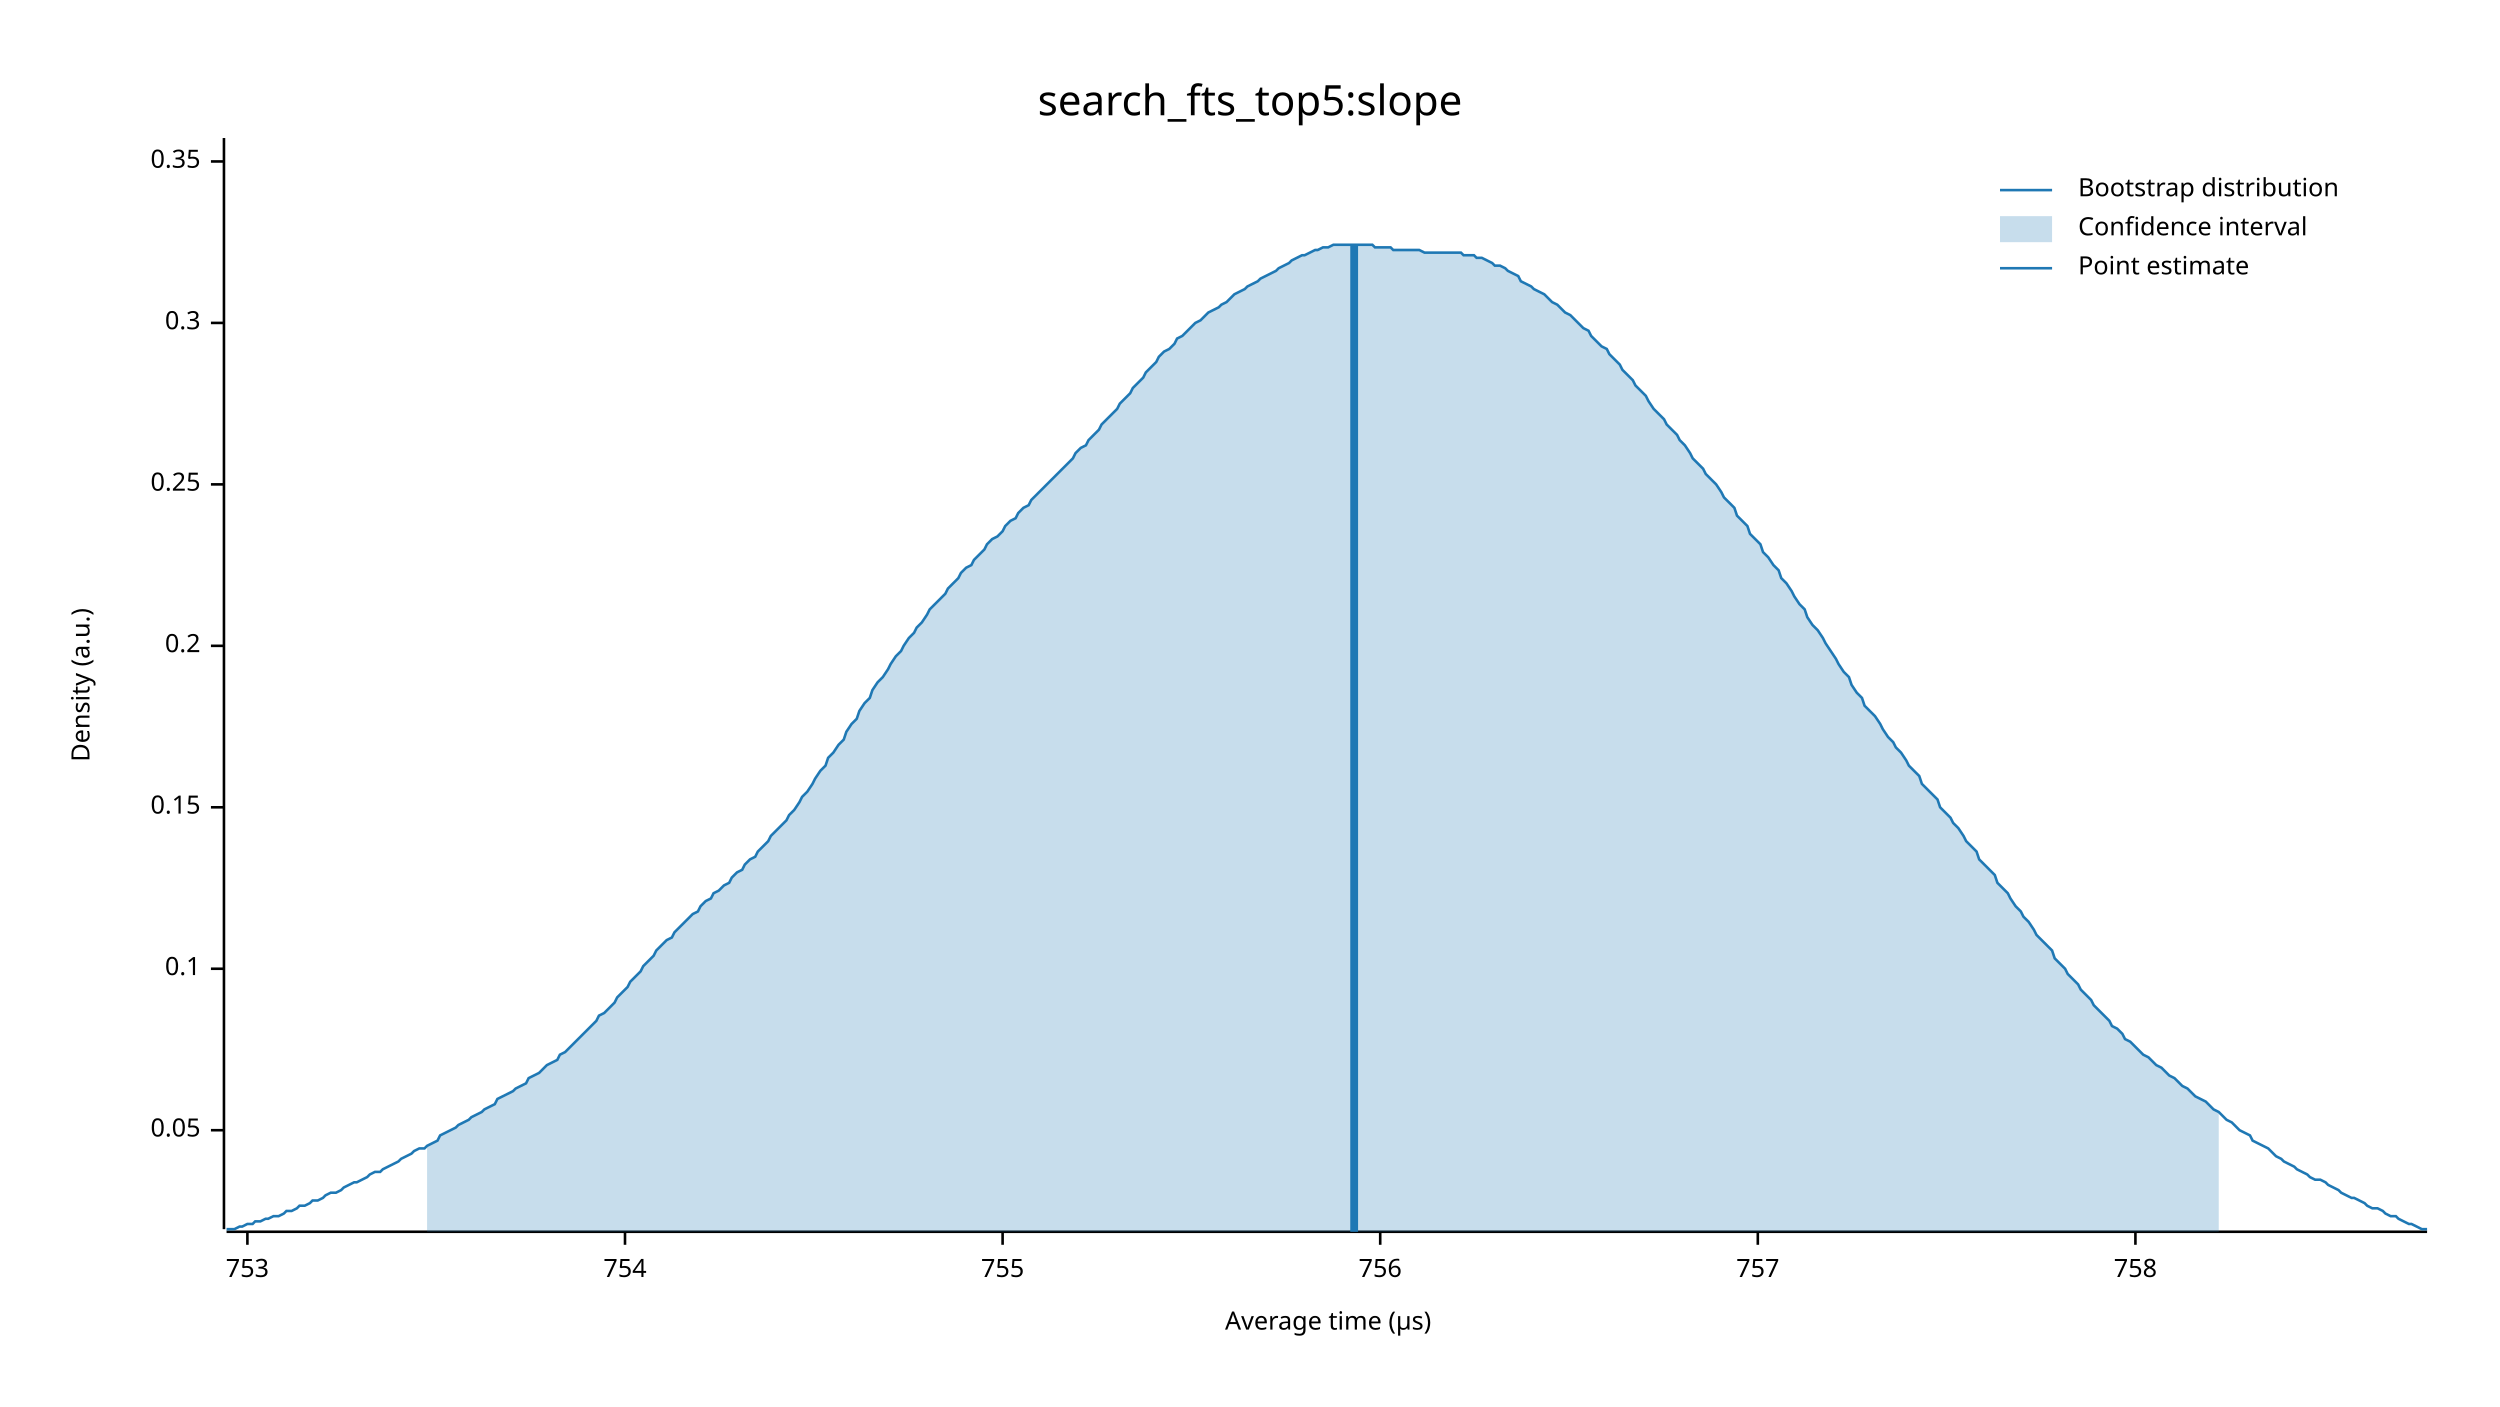
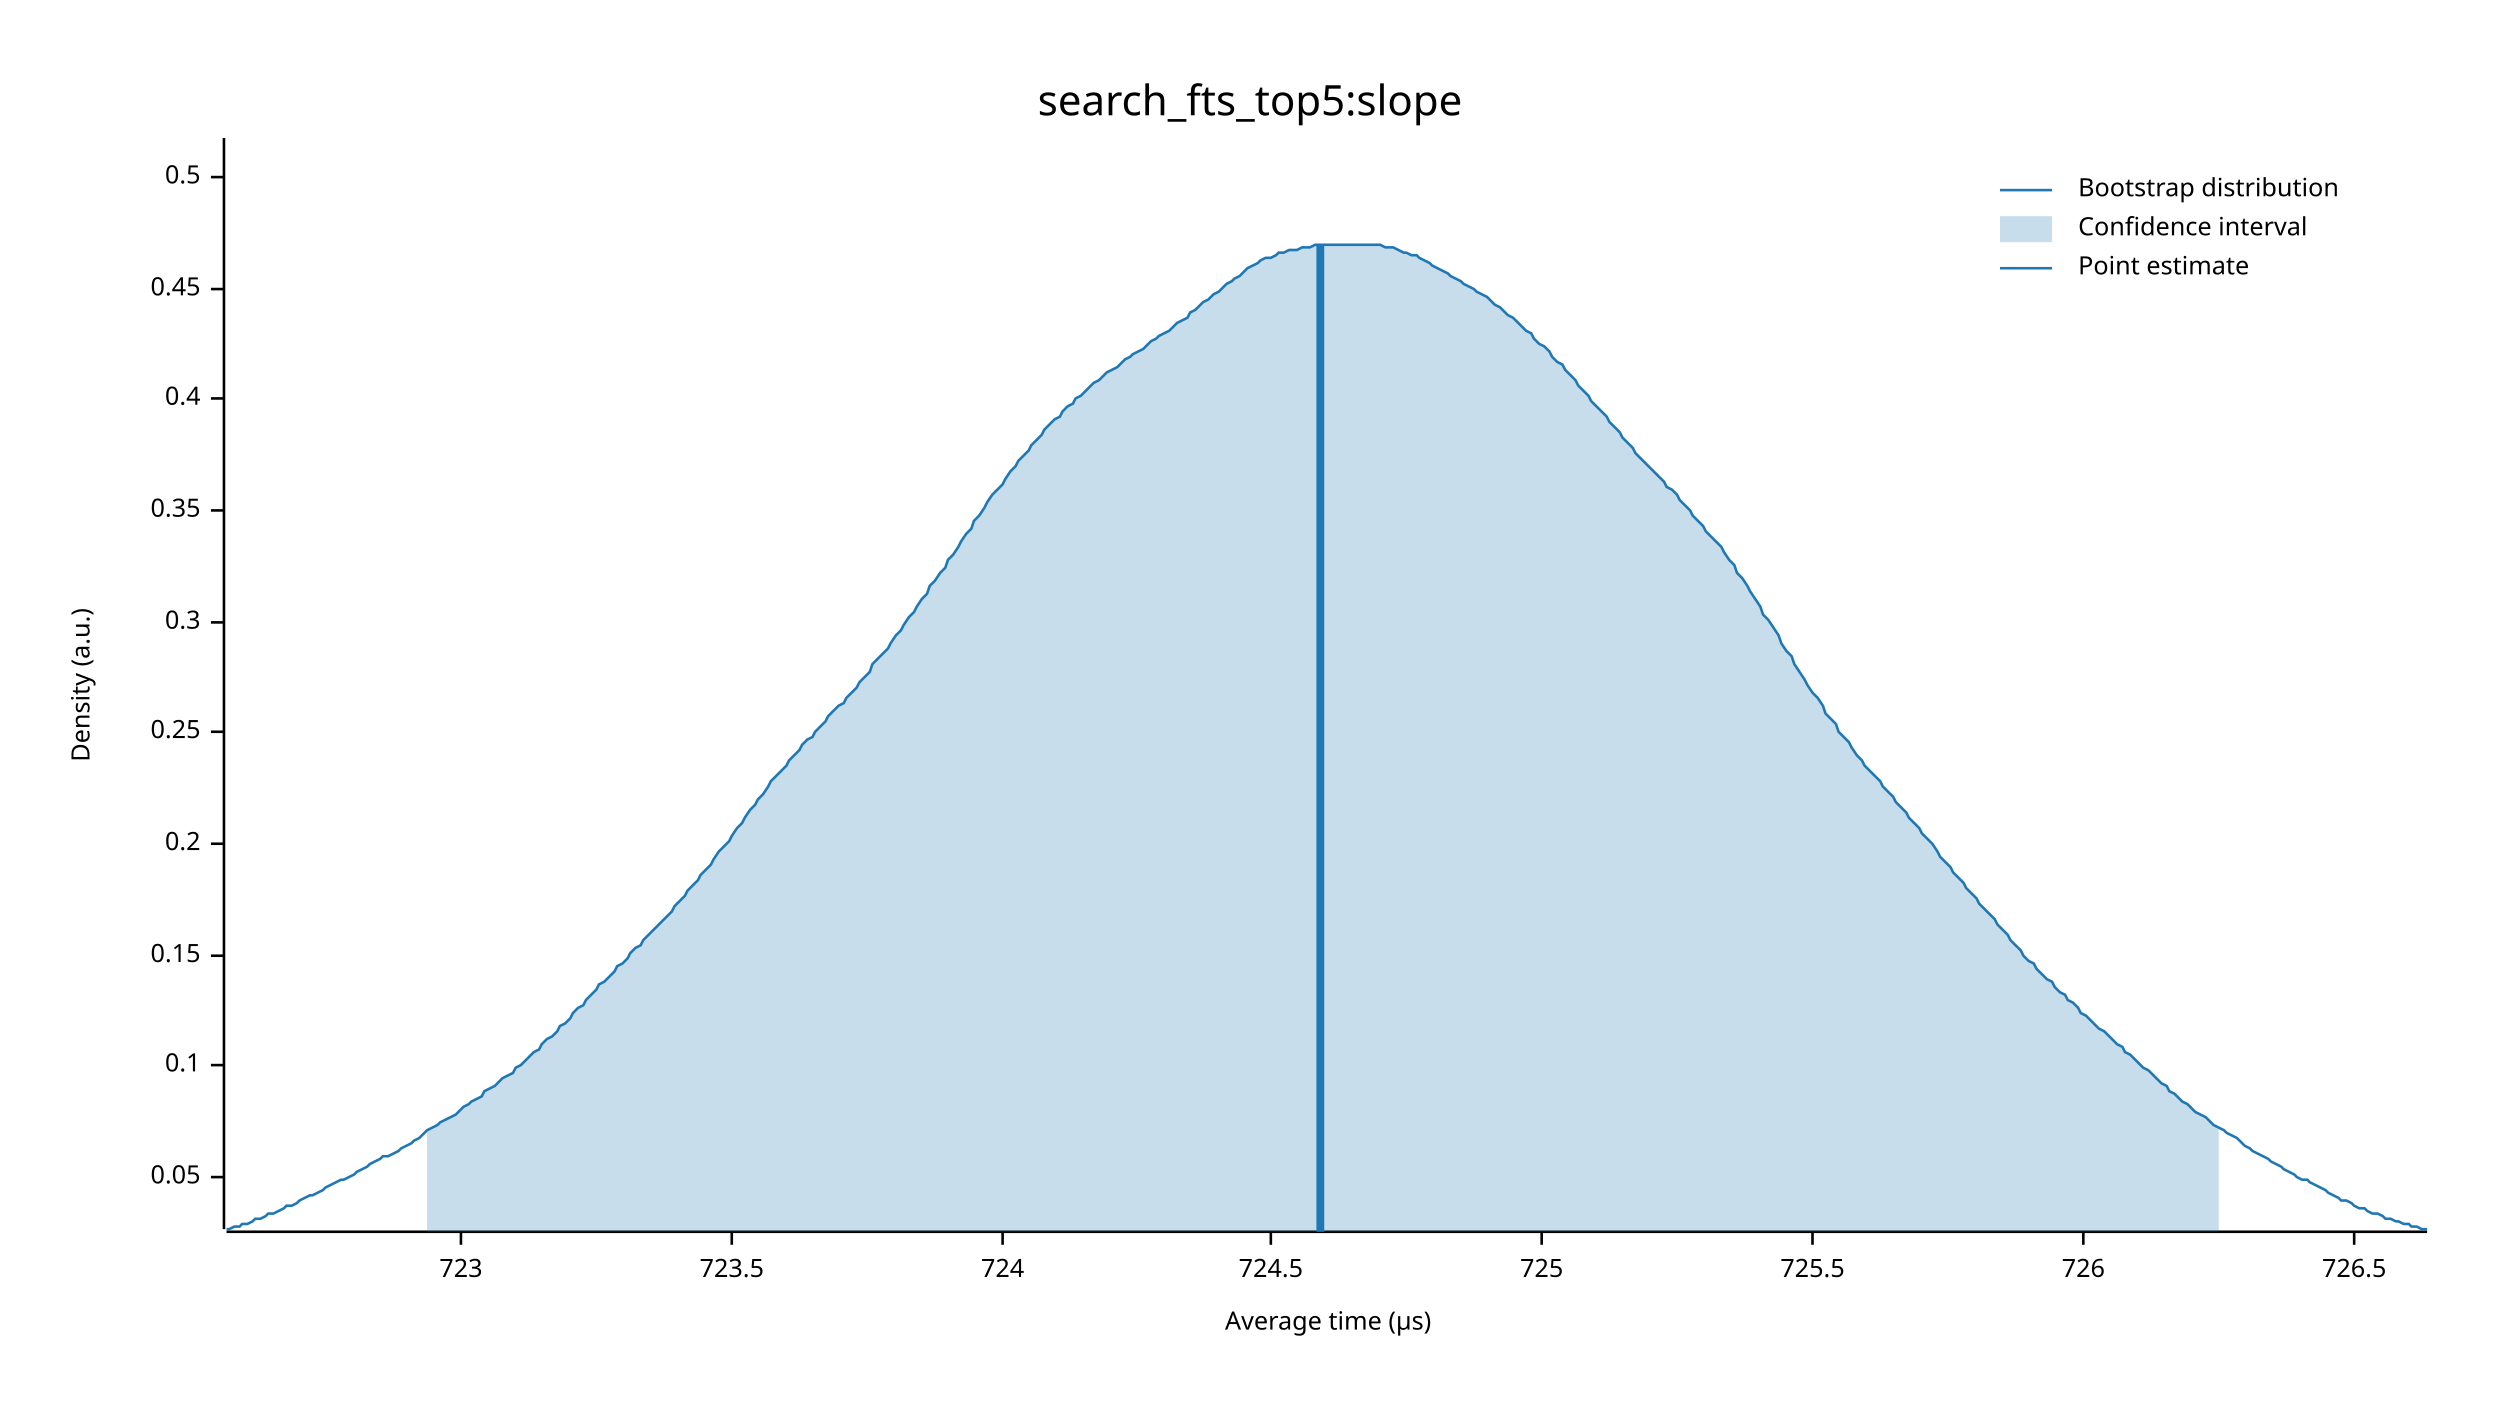
<svg xmlns="http://www.w3.org/2000/svg" width="960" height="540" viewBox="0 0 960 540">
  <text x="480" y="32" dy="0.76em" text-anchor="middle" font-family="sans-serif" font-size="16.129" opacity="1" fill="#000000">
search_fts_top5:slope
</text>
  <text x="27" y="263" dy="0.76em" text-anchor="middle" font-family="sans-serif" font-size="9.677" opacity="1" fill="#000000" transform="rotate(270, 27, 263)">
Density (a.u.)
</text>
  <text x="510" y="513" dy="-0.5ex" text-anchor="middle" font-family="sans-serif" font-size="9.677" opacity="1" fill="#000000">
Average time (µs)
</text>
  <polyline fill="none" opacity="1" stroke="#000000" stroke-width="1" points="86,53 86,472 " />
-   <text x="77" y="434" dy="0.5ex" text-anchor="end" font-family="sans-serif" font-size="9.677" opacity="1" fill="#000000">
+   <text x="77" y="452" dy="0.5ex" text-anchor="end" font-family="sans-serif" font-size="9.677" opacity="1" fill="#000000">
0.05
</text>
-   <polyline fill="none" opacity="1" stroke="#000000" stroke-width="1" points="81,434 86,434 " />
-   <text x="77" y="372" dy="0.5ex" text-anchor="end" font-family="sans-serif" font-size="9.677" opacity="1" fill="#000000">
+   <polyline fill="none" opacity="1" stroke="#000000" stroke-width="1" points="81,452 86,452 " />
+   <text x="77" y="409" dy="0.5ex" text-anchor="end" font-family="sans-serif" font-size="9.677" opacity="1" fill="#000000">
0.1
</text>
-   <polyline fill="none" opacity="1" stroke="#000000" stroke-width="1" points="81,372 86,372 " />
-   <text x="77" y="310" dy="0.5ex" text-anchor="end" font-family="sans-serif" font-size="9.677" opacity="1" fill="#000000">
+   <polyline fill="none" opacity="1" stroke="#000000" stroke-width="1" points="81,409 86,409 " />
+   <text x="77" y="367" dy="0.5ex" text-anchor="end" font-family="sans-serif" font-size="9.677" opacity="1" fill="#000000">
0.15
</text>
-   <polyline fill="none" opacity="1" stroke="#000000" stroke-width="1" points="81,310 86,310 " />
-   <text x="77" y="248" dy="0.5ex" text-anchor="end" font-family="sans-serif" font-size="9.677" opacity="1" fill="#000000">
+   <polyline fill="none" opacity="1" stroke="#000000" stroke-width="1" points="81,367 86,367 " />
+   <text x="77" y="324" dy="0.5ex" text-anchor="end" font-family="sans-serif" font-size="9.677" opacity="1" fill="#000000">
0.2
</text>
-   <polyline fill="none" opacity="1" stroke="#000000" stroke-width="1" points="81,248 86,248 " />
-   <text x="77" y="186" dy="0.5ex" text-anchor="end" font-family="sans-serif" font-size="9.677" opacity="1" fill="#000000">
+   <polyline fill="none" opacity="1" stroke="#000000" stroke-width="1" points="81,324 86,324 " />
+   <text x="77" y="281" dy="0.5ex" text-anchor="end" font-family="sans-serif" font-size="9.677" opacity="1" fill="#000000">
0.25
</text>
-   <polyline fill="none" opacity="1" stroke="#000000" stroke-width="1" points="81,186 86,186 " />
-   <text x="77" y="124" dy="0.5ex" text-anchor="end" font-family="sans-serif" font-size="9.677" opacity="1" fill="#000000">
+   <polyline fill="none" opacity="1" stroke="#000000" stroke-width="1" points="81,281 86,281 " />
+   <text x="77" y="239" dy="0.5ex" text-anchor="end" font-family="sans-serif" font-size="9.677" opacity="1" fill="#000000">
0.3
</text>
-   <polyline fill="none" opacity="1" stroke="#000000" stroke-width="1" points="81,124 86,124 " />
-   <text x="77" y="62" dy="0.5ex" text-anchor="end" font-family="sans-serif" font-size="9.677" opacity="1" fill="#000000">
+   <polyline fill="none" opacity="1" stroke="#000000" stroke-width="1" points="81,239 86,239 " />
+   <text x="77" y="196" dy="0.5ex" text-anchor="end" font-family="sans-serif" font-size="9.677" opacity="1" fill="#000000">
0.35
</text>
-   <polyline fill="none" opacity="1" stroke="#000000" stroke-width="1" points="81,62 86,62 " />
+   <polyline fill="none" opacity="1" stroke="#000000" stroke-width="1" points="81,196 86,196 " />
+   <text x="77" y="153" dy="0.5ex" text-anchor="end" font-family="sans-serif" font-size="9.677" opacity="1" fill="#000000">
+ 0.4
+ </text>
+   <polyline fill="none" opacity="1" stroke="#000000" stroke-width="1" points="81,153 86,153 " />
+   <text x="77" y="111" dy="0.5ex" text-anchor="end" font-family="sans-serif" font-size="9.677" opacity="1" fill="#000000">
+ 0.45
+ </text>
+   <polyline fill="none" opacity="1" stroke="#000000" stroke-width="1" points="81,111 86,111 " />
+   <text x="77" y="68" dy="0.5ex" text-anchor="end" font-family="sans-serif" font-size="9.677" opacity="1" fill="#000000">
+ 0.5
+ </text>
+   <polyline fill="none" opacity="1" stroke="#000000" stroke-width="1" points="81,68 86,68 " />
  <polyline fill="none" opacity="1" stroke="#000000" stroke-width="1" points="87,473 932,473 " />
-   <text x="95" y="483" dy="0.76em" text-anchor="middle" font-family="sans-serif" font-size="9.677" opacity="1" fill="#000000">
- 753
+   <text x="177" y="483" dy="0.76em" text-anchor="middle" font-family="sans-serif" font-size="9.677" opacity="1" fill="#000000">
+ 723
</text>
-   <polyline fill="none" opacity="1" stroke="#000000" stroke-width="1" points="95,473 95,478 " />
-   <text x="240" y="483" dy="0.76em" text-anchor="middle" font-family="sans-serif" font-size="9.677" opacity="1" fill="#000000">
- 754
+   <polyline fill="none" opacity="1" stroke="#000000" stroke-width="1" points="177,473 177,478 " />
+   <text x="281" y="483" dy="0.76em" text-anchor="middle" font-family="sans-serif" font-size="9.677" opacity="1" fill="#000000">
+ 723.5
</text>
-   <polyline fill="none" opacity="1" stroke="#000000" stroke-width="1" points="240,473 240,478 " />
+   <polyline fill="none" opacity="1" stroke="#000000" stroke-width="1" points="281,473 281,478 " />
  <text x="385" y="483" dy="0.76em" text-anchor="middle" font-family="sans-serif" font-size="9.677" opacity="1" fill="#000000">
- 755
+ 724
</text>
  <polyline fill="none" opacity="1" stroke="#000000" stroke-width="1" points="385,473 385,478 " />
-   <text x="530" y="483" dy="0.76em" text-anchor="middle" font-family="sans-serif" font-size="9.677" opacity="1" fill="#000000">
- 756
+   <text x="488" y="483" dy="0.76em" text-anchor="middle" font-family="sans-serif" font-size="9.677" opacity="1" fill="#000000">
+ 724.5
</text>
-   <polyline fill="none" opacity="1" stroke="#000000" stroke-width="1" points="530,473 530,478 " />
-   <text x="675" y="483" dy="0.76em" text-anchor="middle" font-family="sans-serif" font-size="9.677" opacity="1" fill="#000000">
- 757
+   <polyline fill="none" opacity="1" stroke="#000000" stroke-width="1" points="488,473 488,478 " />
+   <text x="592" y="483" dy="0.76em" text-anchor="middle" font-family="sans-serif" font-size="9.677" opacity="1" fill="#000000">
+ 725
</text>
-   <polyline fill="none" opacity="1" stroke="#000000" stroke-width="1" points="675,473 675,478 " />
-   <text x="820" y="483" dy="0.76em" text-anchor="middle" font-family="sans-serif" font-size="9.677" opacity="1" fill="#000000">
- 758
+   <polyline fill="none" opacity="1" stroke="#000000" stroke-width="1" points="592,473 592,478 " />
+   <text x="696" y="483" dy="0.76em" text-anchor="middle" font-family="sans-serif" font-size="9.677" opacity="1" fill="#000000">
+ 725.5
</text>
-   <polyline fill="none" opacity="1" stroke="#000000" stroke-width="1" points="820,473 820,478 " />
-   <polyline fill="none" opacity="1" stroke="#1F78B4" stroke-width="1" points="87,472 88,472 90,472 92,471 93,471 95,470 97,470 98,469 100,469 102,468 103,468 105,467 107,467 109,466 110,465 112,465 114,464 115,463 117,463 119,462 120,461 122,461 124,460 125,459 127,458 129,458 131,457 132,456 134,455 136,454 137,454 139,453 141,452 142,451 144,450 146,450 147,449 149,448 151,447 153,446 154,445 156,444 158,443 159,442 161,441 163,441 164,440 166,439 168,438 169,436 171,435 173,434 175,433 176,432 178,431 180,430 181,429 183,428 185,427 186,426 188,425 190,424 191,422 193,421 195,420 197,419 198,418 200,417 202,416 203,414 205,413 207,412 208,411 210,409 212,408 214,407 215,405 217,404 219,402 220,401 222,399 224,397 225,396 227,394 229,392 230,390 232,389 234,387 236,385 237,383 239,381 241,379 242,377 244,375 246,373 247,371 249,369 251,367 252,365 254,363 256,361 258,360 259,358 261,356 263,354 264,353 266,351 268,350 269,348 271,346 273,345 274,343 276,342 278,340 280,339 281,337 283,335 285,334 286,332 288,330 290,329 291,327 293,325 295,323 296,321 298,319 300,317 302,315 303,313 305,311 307,308 308,306 310,304 312,301 313,299 315,296 317,294 318,291 320,289 322,286 324,284 325,281 327,278 329,276 330,273 332,270 334,268 335,265 337,262 339,260 341,257 342,255 344,252 346,250 347,248 349,245 351,243 352,241 354,239 356,236 357,234 359,232 361,230 363,228 364,226 366,224 368,222 369,220 371,218 373,217 374,215 376,213 378,211 379,209 381,207 383,206 385,204 386,202 388,200 390,199 391,197 393,195 395,194 396,192 398,190 400,188 401,187 403,185 405,183 407,181 408,180 410,178 412,176 413,174 415,172 417,171 418,169 420,167 422,165 423,163 425,161 427,159 429,157 430,155 432,153 434,151 435,149 437,147 439,145 440,143 442,141 444,139 445,137 447,135 449,134 451,132 452,130 454,129 456,127 457,126 459,124 461,123 462,122 464,120 466,119 468,118 469,117 471,116 473,114 474,113 476,112 478,111 479,110 481,109 483,108 484,107 486,106 488,105 490,104 491,103 493,102 495,101 496,100 498,99 500,98 501,98 503,97 505,96 506,96 508,95 510,95 512,94 513,94 515,94 517,94 518,94 520,94 522,94 523,94 525,94 527,94 528,95 530,95 532,95 534,95 535,96 537,96 539,96 540,96 542,96 544,96 545,96 547,97 549,97 550,97 552,97 554,97 556,97 557,97 559,97 561,97 562,98 564,98 566,98 567,99 569,99 571,100 573,101 574,102 576,102 578,103 579,104 581,105 583,106 584,108 586,109 588,110 589,111 591,112 593,113 595,115 596,116 598,117 600,119 601,120 603,121 605,123 606,124 608,126 610,127 611,129 613,131 615,133 617,134 618,136 620,138 622,140 623,142 625,144 627,146 628,148 630,150 632,152 633,154 635,157 637,159 639,161 640,163 642,165 644,167 645,169 647,171 649,174 650,176 652,178 654,180 655,182 657,184 659,186 661,189 662,191 664,193 666,195 667,198 669,200 671,202 672,205 674,207 676,209 677,212 679,214 681,217 683,219 684,222 686,224 688,227 689,229 691,232 693,234 694,237 696,240 698,242 700,245 701,247 703,250 705,253 706,255 708,258 710,260 711,263 713,266 715,268 716,271 718,273 720,275 722,278 723,280 725,283 727,285 728,287 730,289 732,292 733,294 735,296 737,298 738,301 740,303 742,305 744,307 745,310 747,312 749,314 750,316 752,318 754,321 755,323 757,325 759,327 760,330 762,332 764,334 766,336 767,339 769,341 771,343 772,345 774,348 776,350 777,352 779,354 781,357 782,359 784,361 786,363 788,365 789,368 791,370 793,372 794,374 796,376 798,378 799,380 801,382 803,384 804,386 806,388 808,390 810,392 811,394 813,395 815,397 816,399 818,400 820,402 821,403 823,405 825,406 827,408 828,409 830,410 832,412 833,413 835,414 837,416 838,417 840,418 842,420 843,421 845,422 847,423 849,425 850,426 852,427 854,429 855,430 857,431 859,433 860,434 862,435 864,436 865,438 867,439 869,440 871,441 872,442 874,444 876,445 877,446 879,447 881,448 882,449 884,450 886,451 887,452 889,453 891,453 893,454 894,455 896,456 898,457 899,458 901,459 903,460 904,460 906,461 908,462 909,463 911,464 913,464 915,465 916,466 918,467 920,467 921,468 923,469 925,470 926,470 928,471 930,472 932,472 " />
-   <polygon opacity="0.25" fill="#1F78B4" points="164,440 166,439 168,438 169,436 171,435 173,434 175,433 176,432 178,431 180,430 181,429 183,428 185,427 186,426 188,425 190,424 191,422 193,421 195,420 197,419 198,418 200,417 202,416 203,414 205,413 207,412 208,411 210,409 212,408 214,407 215,405 217,404 219,402 220,401 222,399 224,397 225,396 227,394 229,392 230,390 232,389 234,387 236,385 237,383 239,381 241,379 242,377 244,375 246,373 247,371 249,369 251,367 252,365 254,363 256,361 258,360 259,358 261,356 263,354 264,353 266,351 268,350 269,348 271,346 273,345 274,343 276,342 278,340 280,339 281,337 283,335 285,334 286,332 288,330 290,329 291,327 293,325 295,323 296,321 298,319 300,317 302,315 303,313 305,311 307,308 308,306 310,304 312,301 313,299 315,296 317,294 318,291 320,289 322,286 324,284 325,281 327,278 329,276 330,273 332,270 334,268 335,265 337,262 339,260 341,257 342,255 344,252 346,250 347,248 349,245 351,243 352,241 354,239 356,236 357,234 359,232 361,230 363,228 364,226 366,224 368,222 369,220 371,218 373,217 374,215 376,213 378,211 379,209 381,207 383,206 385,204 386,202 388,200 390,199 391,197 393,195 395,194 396,192 398,190 400,188 401,187 403,185 405,183 407,181 408,180 410,178 412,176 413,174 415,172 417,171 418,169 420,167 422,165 423,163 425,161 427,159 429,157 430,155 432,153 434,151 435,149 437,147 439,145 440,143 442,141 444,139 445,137 447,135 449,134 451,132 452,130 454,129 456,127 457,126 459,124 461,123 462,122 464,120 466,119 468,118 469,117 471,116 473,114 474,113 476,112 478,111 479,110 481,109 483,108 484,107 486,106 488,105 490,104 491,103 493,102 495,101 496,100 498,99 500,98 501,98 503,97 505,96 506,96 508,95 510,95 512,94 513,94 515,94 517,94 518,94 520,94 522,94 523,94 525,94 527,94 528,95 530,95 532,95 534,95 535,96 537,96 539,96 540,96 542,96 544,96 545,96 547,97 549,97 550,97 552,97 554,97 556,97 557,97 559,97 561,97 562,98 564,98 566,98 567,99 569,99 571,100 573,101 574,102 576,102 578,103 579,104 581,105 583,106 584,108 586,109 588,110 589,111 591,112 593,113 595,115 596,116 598,117 600,119 601,120 603,121 605,123 606,124 608,126 610,127 611,129 613,131 615,133 617,134 618,136 620,138 622,140 623,142 625,144 627,146 628,148 630,150 632,152 633,154 635,157 637,159 639,161 640,163 642,165 644,167 645,169 647,171 649,174 650,176 652,178 654,180 655,182 657,184 659,186 661,189 662,191 664,193 666,195 667,198 669,200 671,202 672,205 674,207 676,209 677,212 679,214 681,217 683,219 684,222 686,224 688,227 689,229 691,232 693,234 694,237 696,240 698,242 700,245 701,247 703,250 705,253 706,255 708,258 710,260 711,263 713,266 715,268 716,271 718,273 720,275 722,278 723,280 725,283 727,285 728,287 730,289 732,292 733,294 735,296 737,298 738,301 740,303 742,305 744,307 745,310 747,312 749,314 750,316 752,318 754,321 755,323 757,325 759,327 760,330 762,332 764,334 766,336 767,339 769,341 771,343 772,345 774,348 776,350 777,352 779,354 781,357 782,359 784,361 786,363 788,365 789,368 791,370 793,372 794,374 796,376 798,378 799,380 801,382 803,384 804,386 806,388 808,390 810,392 811,394 813,395 815,397 816,399 818,400 820,402 821,403 823,405 825,406 827,408 828,409 830,410 832,412 833,413 835,414 837,416 838,417 840,418 842,420 843,421 845,422 847,423 849,425 850,426 852,427 852,473 164,473 " />
-   <polyline fill="none" opacity="1" stroke="#1F78B4" stroke-width="3" points="520,473 520,94 " />
+   <polyline fill="none" opacity="1" stroke="#000000" stroke-width="1" points="696,473 696,478 " />
+   <text x="800" y="483" dy="0.76em" text-anchor="middle" font-family="sans-serif" font-size="9.677" opacity="1" fill="#000000">
+ 726
+ </text>
+   <polyline fill="none" opacity="1" stroke="#000000" stroke-width="1" points="800,473 800,478 " />
+   <text x="904" y="483" dy="0.76em" text-anchor="middle" font-family="sans-serif" font-size="9.677" opacity="1" fill="#000000">
+ 726.5
+ </text>
+   <polyline fill="none" opacity="1" stroke="#000000" stroke-width="1" points="904,473 904,478 " />
+   <polyline fill="none" opacity="1" stroke="#1F78B4" stroke-width="1" points="87,472 88,472 90,471 92,471 93,470 95,470 97,469 98,468 100,468 102,467 103,466 105,466 107,465 109,464 110,463 112,463 114,462 115,461 117,460 119,459 120,459 122,458 124,457 125,456 127,455 129,454 131,453 132,453 134,452 136,451 137,450 139,449 141,448 142,447 144,446 146,445 147,444 149,444 151,443 153,442 154,441 156,440 158,439 159,438 161,437 163,435 164,434 166,433 168,432 169,431 171,430 173,429 175,428 176,427 178,425 180,424 181,423 183,422 185,421 186,419 188,418 190,417 191,416 193,414 195,413 197,412 198,410 200,409 202,407 203,406 205,404 207,403 208,401 210,399 212,398 214,396 215,394 217,393 219,391 220,389 222,387 224,386 225,384 227,382 229,380 230,378 232,377 234,375 236,373 237,371 239,370 241,368 242,366 244,364 246,363 247,361 249,359 251,357 252,356 254,354 256,352 258,350 259,348 261,346 263,344 264,342 266,340 268,338 269,336 271,334 273,332 274,330 276,327 278,325 280,323 281,321 283,318 285,316 286,314 288,311 290,309 291,307 293,305 295,302 296,300 298,298 300,296 302,294 303,292 305,290 307,288 308,286 310,284 312,283 313,281 315,279 317,277 318,275 320,273 322,271 324,270 325,268 327,266 329,264 330,262 332,260 334,258 335,255 337,253 339,251 341,249 342,247 344,244 346,242 347,240 349,237 351,235 352,233 354,230 356,228 357,225 359,223 361,220 363,218 364,215 366,213 368,210 369,208 371,205 373,203 374,200 376,198 378,195 379,193 381,190 383,188 385,186 386,184 388,181 390,179 391,177 393,175 395,173 396,171 398,169 400,167 401,165 403,163 405,161 407,160 408,158 410,156 412,155 413,153 415,152 417,150 418,149 420,147 422,146 423,145 425,143 427,142 429,141 430,140 432,138 434,137 435,136 437,135 439,134 440,133 442,131 444,130 445,129 447,128 449,127 451,125 452,124 454,123 456,122 457,120 459,119 461,117 462,116 464,115 466,113 468,112 469,111 471,109 473,108 474,107 476,106 478,104 479,103 481,102 483,101 484,100 486,99 488,99 490,98 491,97 493,97 495,96 496,96 498,96 500,95 501,95 503,95 505,94 506,94 508,94 510,94 512,94 513,94 515,94 517,94 518,94 520,94 522,94 523,94 525,94 527,94 528,94 530,94 532,95 534,95 535,95 537,96 539,97 540,97 542,98 544,98 545,99 547,100 549,101 550,102 552,103 554,104 556,105 557,106 559,107 561,108 562,109 564,110 566,111 567,112 569,113 571,114 573,116 574,117 576,118 578,120 579,121 581,122 583,124 584,125 586,127 588,128 589,130 591,132 593,133 595,135 596,137 598,139 600,140 601,142 603,144 605,146 606,148 608,150 610,152 611,154 613,156 615,158 617,160 618,162 620,164 622,166 623,168 625,170 627,172 628,174 630,176 632,178 633,179 635,181 637,183 639,185 640,187 642,188 644,190 645,192 647,194 649,196 650,198 652,200 654,202 655,204 657,206 659,208 661,210 662,212 664,215 666,217 667,220 669,222 671,225 672,227 674,230 676,233 677,236 679,238 681,241 683,244 684,247 686,250 688,252 689,255 691,258 693,261 694,263 696,266 698,268 700,271 701,274 703,276 705,278 706,281 708,283 710,285 711,287 713,290 715,292 716,294 718,296 720,298 722,300 723,302 725,304 727,306 728,308 730,310 732,312 733,314 735,316 737,318 738,320 740,322 742,324 744,327 745,329 747,331 749,333 750,335 752,337 754,339 755,341 757,343 759,345 760,347 762,349 764,351 766,353 767,355 769,357 771,359 772,361 774,363 776,365 777,367 779,369 781,370 782,372 784,374 786,376 788,377 789,379 791,381 793,382 794,384 796,385 798,387 799,389 801,390 803,392 804,393 806,395 808,396 810,398 811,399 813,401 815,402 816,404 818,405 820,407 821,408 823,410 825,411 827,413 828,414 830,416 832,417 833,419 835,420 837,422 838,423 840,424 842,426 843,427 845,428 847,429 849,431 850,432 852,433 854,434 855,435 857,436 859,437 860,438 862,440 864,441 865,442 867,443 869,444 871,445 872,446 874,447 876,448 877,449 879,450 881,451 882,452 884,453 886,453 887,454 889,455 891,456 893,457 894,458 896,459 898,460 899,461 901,461 903,462 904,463 906,464 908,464 909,465 911,466 913,466 915,467 916,468 918,468 920,469 921,469 923,470 925,470 926,471 928,471 930,472 932,472 " />
+   <polygon opacity="0.25" fill="#1F78B4" points="164,434 166,433 168,432 169,431 171,430 173,429 175,428 176,427 178,425 180,424 181,423 183,422 185,421 186,419 188,418 190,417 191,416 193,414 195,413 197,412 198,410 200,409 202,407 203,406 205,404 207,403 208,401 210,399 212,398 214,396 215,394 217,393 219,391 220,389 222,387 224,386 225,384 227,382 229,380 230,378 232,377 234,375 236,373 237,371 239,370 241,368 242,366 244,364 246,363 247,361 249,359 251,357 252,356 254,354 256,352 258,350 259,348 261,346 263,344 264,342 266,340 268,338 269,336 271,334 273,332 274,330 276,327 278,325 280,323 281,321 283,318 285,316 286,314 288,311 290,309 291,307 293,305 295,302 296,300 298,298 300,296 302,294 303,292 305,290 307,288 308,286 310,284 312,283 313,281 315,279 317,277 318,275 320,273 322,271 324,270 325,268 327,266 329,264 330,262 332,260 334,258 335,255 337,253 339,251 341,249 342,247 344,244 346,242 347,240 349,237 351,235 352,233 354,230 356,228 357,225 359,223 361,220 363,218 364,215 366,213 368,210 369,208 371,205 373,203 374,200 376,198 378,195 379,193 381,190 383,188 385,186 386,184 388,181 390,179 391,177 393,175 395,173 396,171 398,169 400,167 401,165 403,163 405,161 407,160 408,158 410,156 412,155 413,153 415,152 417,150 418,149 420,147 422,146 423,145 425,143 427,142 429,141 430,140 432,138 434,137 435,136 437,135 439,134 440,133 442,131 444,130 445,129 447,128 449,127 451,125 452,124 454,123 456,122 457,120 459,119 461,117 462,116 464,115 466,113 468,112 469,111 471,109 473,108 474,107 476,106 478,104 479,103 481,102 483,101 484,100 486,99 488,99 490,98 491,97 493,97 495,96 496,96 498,96 500,95 501,95 503,95 505,94 506,94 508,94 510,94 512,94 513,94 515,94 517,94 518,94 520,94 522,94 523,94 525,94 527,94 528,94 530,94 532,95 534,95 535,95 537,96 539,97 540,97 542,98 544,98 545,99 547,100 549,101 550,102 552,103 554,104 556,105 557,106 559,107 561,108 562,109 564,110 566,111 567,112 569,113 571,114 573,116 574,117 576,118 578,120 579,121 581,122 583,124 584,125 586,127 588,128 589,130 591,132 593,133 595,135 596,137 598,139 600,140 601,142 603,144 605,146 606,148 608,150 610,152 611,154 613,156 615,158 617,160 618,162 620,164 622,166 623,168 625,170 627,172 628,174 630,176 632,178 633,179 635,181 637,183 639,185 640,187 642,188 644,190 645,192 647,194 649,196 650,198 652,200 654,202 655,204 657,206 659,208 661,210 662,212 664,215 666,217 667,220 669,222 671,225 672,227 674,230 676,233 677,236 679,238 681,241 683,244 684,247 686,250 688,252 689,255 691,258 693,261 694,263 696,266 698,268 700,271 701,274 703,276 705,278 706,281 708,283 710,285 711,287 713,290 715,292 716,294 718,296 720,298 722,300 723,302 725,304 727,306 728,308 730,310 732,312 733,314 735,316 737,318 738,320 740,322 742,324 744,327 745,329 747,331 749,333 750,335 752,337 754,339 755,341 757,343 759,345 760,347 762,349 764,351 766,353 767,355 769,357 771,359 772,361 774,363 776,365 777,367 779,369 781,370 782,372 784,374 786,376 788,377 789,379 791,381 793,382 794,384 796,385 798,387 799,389 801,390 803,392 804,393 806,395 808,396 810,398 811,399 813,401 815,402 816,404 818,405 820,407 821,408 823,410 825,411 827,413 828,414 830,416 832,417 833,419 835,420 837,422 838,423 840,424 842,426 843,427 845,428 847,429 849,431 850,432 852,433 852,473 164,473 " />
+   <polyline fill="none" opacity="1" stroke="#1F78B4" stroke-width="3" points="507,473 507,94 " />
  <text x="798" y="68" dy="0.76em" text-anchor="start" font-family="sans-serif" font-size="9.677" opacity="1" fill="#000000">
Bootstrap distribution
</text>
  <text x="798" y="83" dy="0.76em" text-anchor="start" font-family="sans-serif" font-size="9.677" opacity="1" fill="#000000">
Confidence interval
</text>
  <text x="798" y="98" dy="0.76em" text-anchor="start" font-family="sans-serif" font-size="9.677" opacity="1" fill="#000000">
Point estimate
</text>
  <polyline fill="none" opacity="1" stroke="#1F78B4" stroke-width="1" points="768,73 788,73 " />
  <rect x="768" y="83" width="20" height="10" opacity="0.25" fill="#1F78B4" stroke="none" />
  <polyline fill="none" opacity="1" stroke="#1F78B4" stroke-width="1" points="768,103 788,103 " />
</svg>
